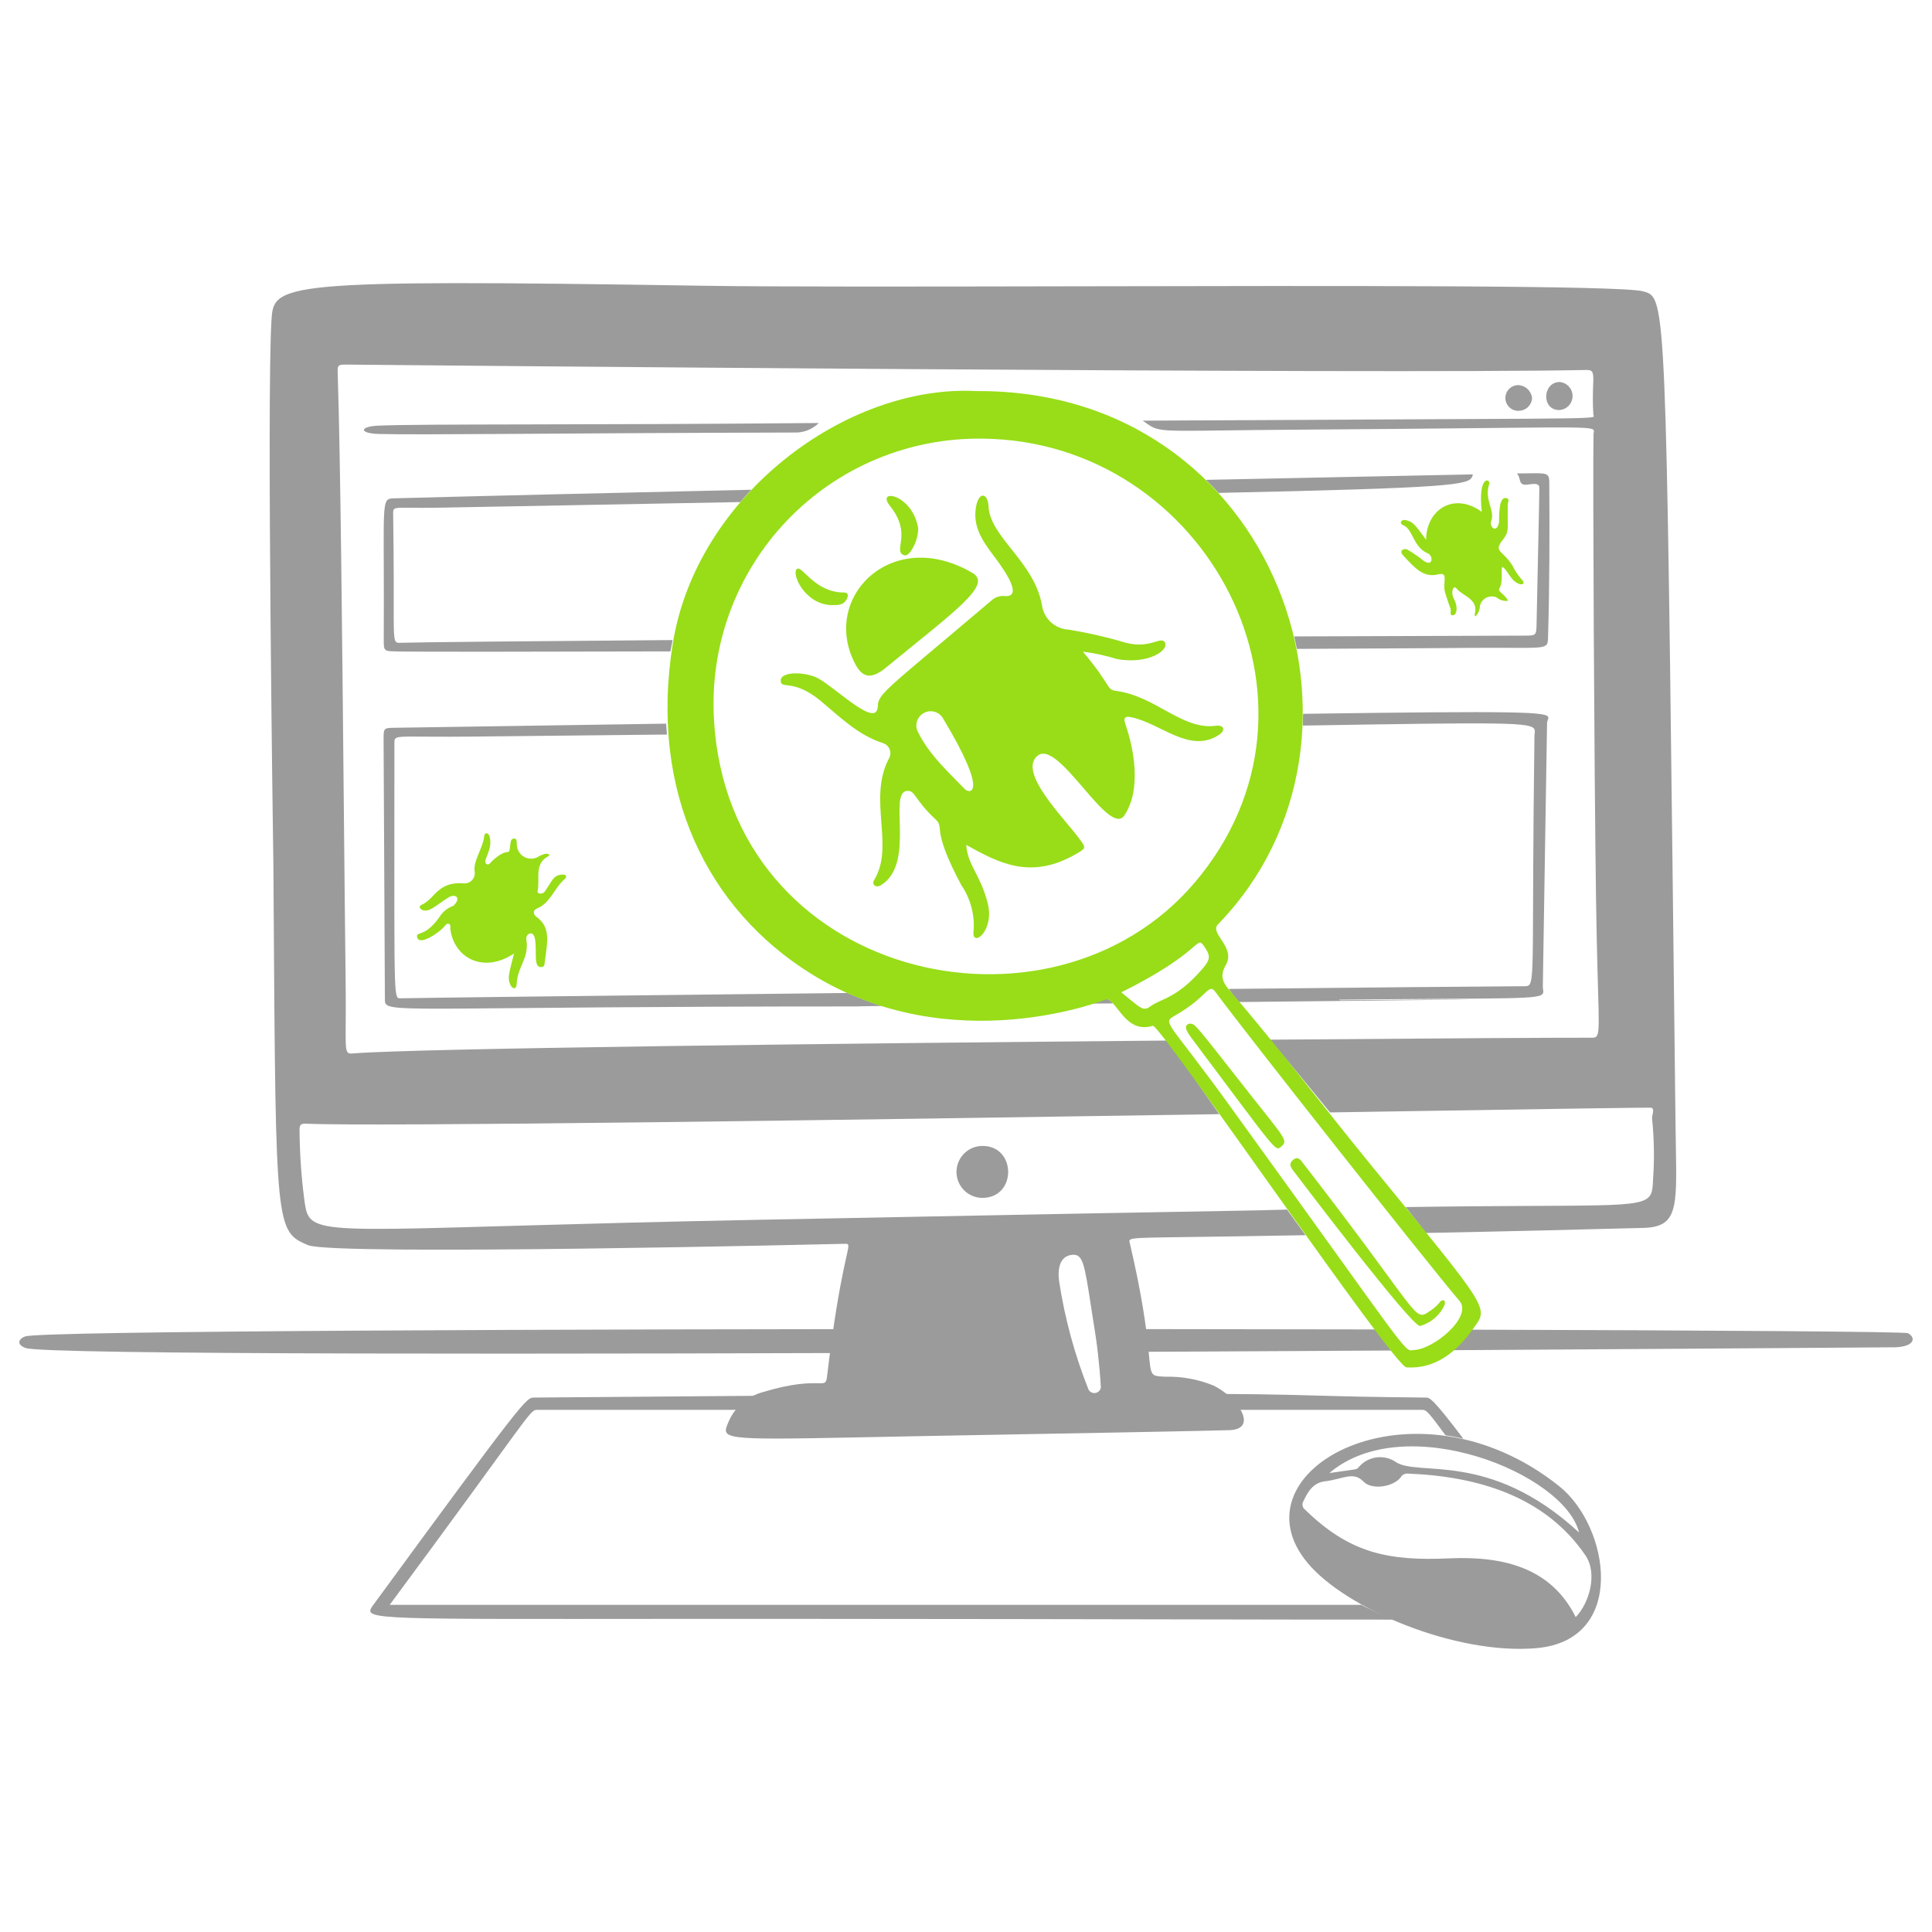
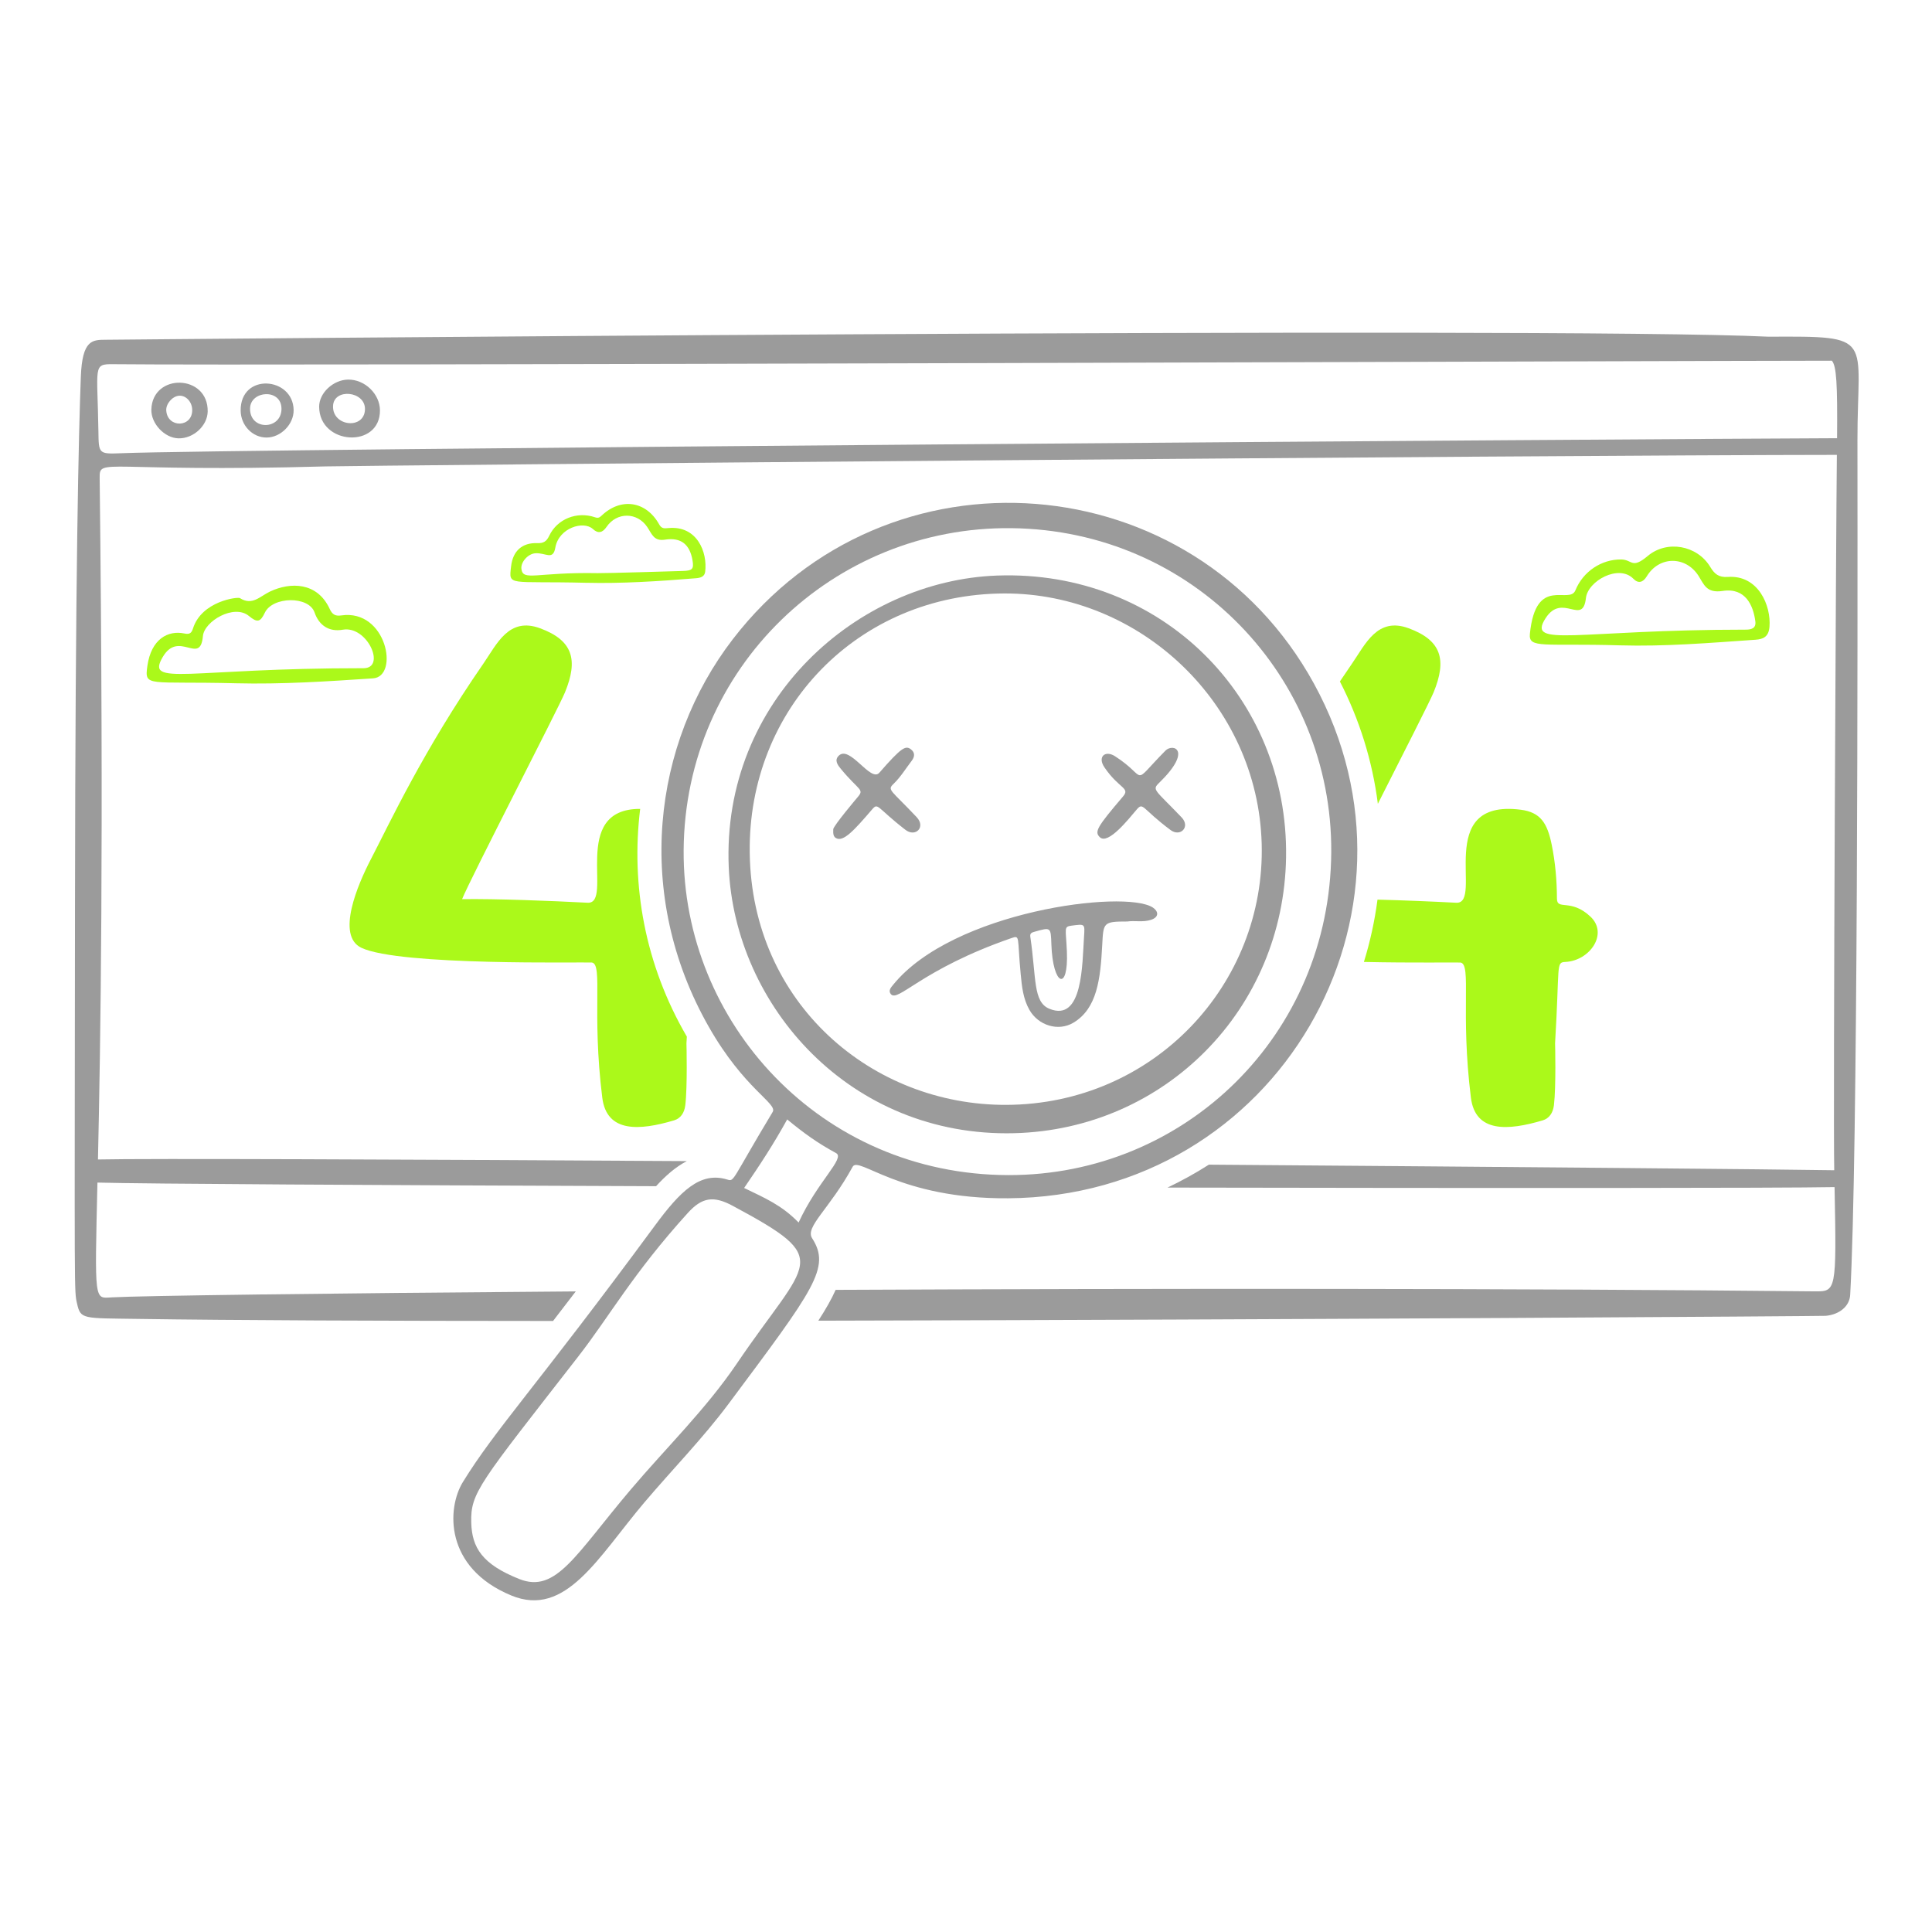
- <svg xmlns="http://www.w3.org/2000/svg" fill="none" viewBox="0 0 200 200" id="Bug-Found--Streamline-Brooklyn.svg">
-   <g id="bug-found--work-job-office-company-bug-found">
-     <g id="table">
-       <g id="vector">
-         <path fill="#9b9b9b" d="M2.668 139.549C1.709 139.22 1.861 138.601 2.628 138.343C4.309 137.78 57.161 137.576 107.397 137.583V139.989C57.501 140.201 4.759 140.255 2.668 139.549Z" stroke-width="1" />
-         <path fill="#9b9b9b" d="M197.514 138.014C198.351 138.458 198.219 139.391 196.228 139.469C196.235 139.469 176.385 139.619 149.393 139.776L151.312 137.643C177.787 137.718 197.208 137.852 197.514 138.014Z" stroke-width="1" />
-         <path fill="#9b9b9b" d="M117.125 139.946V137.586C126.133 137.593 134.942 137.605 143.228 137.623L144.667 139.802C135.983 139.852 126.674 139.901 117.125 139.946Z" stroke-width="1" />
-       </g>
+ <svg xmlns="http://www.w3.org/2000/svg" fill="none" viewBox="0 0 400 400" id="Page-Not-Found-7--Streamline-Brooklyn" height="400" width="400">
+   <g id="page-not-found-7--interface-page-not-found">
+     <g id="window">
+       <path id="vector" fill="#9b9b9b" d="M78.666 84.954c-0.018 -3.4 -3.144 -6.412 -6.602 -6.362 -3.094 0.046 -6.01 2.792 -5.988 5.64 0.06 7.956 12.63 8.682 12.59 0.722Zm-9.712 -0.91c0.154 -3.742 6.68 -3.094 6.61 0.682 -0.08 4.282 -6.788 3.596 -6.61 -0.682Z" stroke-width="2" />
+       <path id="vector_2" fill="#9b9b9b" d="M36.962 90.754c3.09 0.062 5.992 -2.612 6.038 -5.56 0.12 -7.74 -11.424 -8.01 -11.664 -0.424 -0.092 2.92 2.736 5.926 5.626 5.984Zm0.12 -8.824c1.404 -0.096 2.662 1.238 2.712 2.87 0.116 3.75 -5.12 3.912 -5.374 0.188 -0.092 -1.358 1.258 -2.962 2.662 -3.058Z" stroke-width="2" />
+       <path id="vector_3" fill="#9b9b9b" d="M55.188 90.588c2.94 -0.004 5.644 -2.746 5.606 -5.68 -0.088 -6.91 -11.04 -7.798 -10.968 0.108 0.028 3.032 2.422 5.576 5.362 5.572Zm3.09 -5.922c-0.032 4.376 -6.55 4.53 -6.508 -0.078 0.036 -3.758 6.538 -4.22 6.508 0.078Z" stroke-width="2" />
+       <path id="vector_4" fill="#9b9b9b" d="M366.152 69.71c-45.338 -2.18 -344.206 0.634 -344.256 0.634 -2.732 0.024 -4.866 -0.07 -5.16 7.642 -0.43 11.32 -1.146 39.606 -1.21 110.03 -0.074 81.752 -0.184 79.132 0.432 81.894 0.734 3.292 1.184 2.982 12.636 3.156 19.62 0.296 50.474 0.416 85.912 0.428 1.518 -1.972 3.086 -4.01 4.696 -6.12 -52.072 0.382 -90.144 0.89 -96.098 1.232 -3.592 0.206 -3.504 1.198 -2.93 -23.766 9.482 0.268 57.528 0.54 115.658 0.75 1.924 -2.118 4.022 -3.976 6.358 -5.194 -60.73 -0.364 -111.808 -0.566 -121.906 -0.34 0.514 -23.258 1.228 -65.298 0.35 -141.158 -0.048 -4.224 0.906 -1.05 46.828 -2.334 6.536 -0.182 251.06 -2.338 312.842 -2.388 -0.174 14.936 -0.796 135.274 -0.546 148.11 -11.156 -0.194 -65.868 -0.68 -129.472 -1.156 -2.754 1.76 -5.616 3.344 -8.566 4.746 67.442 0.126 126.798 0.124 138.106 -0.1 0.426 21.676 0.336 21.634 -4.174 21.586 -61.114 -0.64 -136.926 -0.61 -202.64 -0.31 -0.838 1.89 -2.028 3.98 -3.584 6.382 99.518 -0.208 207.83 -0.934 208.586 -1.006 2.878 -0.282 4.916 -2.014 5.046 -4.328 1.612 -28.766 1.544 -135.224 1.504 -176.886 -0.022 -21.618 3.89 -21.616 -18.412 -21.504Zm14.194 21.016c-38.51 0.142 -333.674 2.214 -355.29 3.11 -4.634 0.192 -4.614 0.096 -4.68 -4.476 -0.198 -13.642 -1.226 -14.006 3.102 -13.956 31.718 0.356 329.514 -0.722 355.796 -0.722 0.946 1.118 1.166 4.682 1.072 16.044Z" stroke-width="2" />
    </g>
-     <g id="mouse pad">
-       <path id="Subtract" fill="#9b9b9b" fill-rule="evenodd" d="M144.266 167.662C138.543 167.667 131.25 167.654 121.973 167.636C111.671 167.616 98.92 167.593 83.157 167.585C44.751 167.559 38.544 167.806 38.335 166.802C38.294 166.603 38.486 166.357 38.71 166.05C54.36 144.672 54.488 144.672 55.282 144.675H55.337C123.457 144.108 128.842 144.259 136.169 144.465C138.755 144.538 141.583 144.618 147.493 144.675H147.548C148.013 144.673 148.248 144.673 151.487 148.936C150.866 148.789 150.249 148.67 149.639 148.579C147.974 146.308 147.679 145.997 147.35 145.954C147.29 145.946 147.23 145.947 147.16 145.947H55.678C55.607 145.947 55.546 145.945 55.487 145.953C54.787 146.04 54.24 147.36 40.339 166.135H140.917C141.364 166.368 141.835 166.597 142.328 166.822C142.947 167.106 143.595 167.387 144.266 167.662Z" clip-rule="evenodd" stroke-width="1" />
+     <g id="404">
+       <path id="vector_5" fill="#abf91a" d="M122.556 199.282c2.322 0.382 -0.074 10.182 2.138 27.972 0.914 7.35 7.756 6.814 14.854 4.708 1.374 -0.408 2.148 -1.558 2.338 -3.156 0.462 -3.866 0.244 -12.748 0.236 -12.798l0.082 -1.382c-8.738 -14.988 -11.584 -31.46 -9.664 -47.154 -14.722 -0.058 -5.376 19.718 -10.882 19.43 -7.658 -0.4 -19.014 -0.842 -25.986 -0.744 1.636 -4.116 19.958 -39.532 21.302 -42.812 2.758 -6.728 1.67 -10.752 -5.154 -13.268 -6.498 -2.396 -8.932 3.248 -11.768 7.354 -12.484 18.07 -19.346 32.922 -23.3 40.53 -2.69 5.174 -7.208 15.75 -1.944 18.262 7.936 3.79 46.284 2.928 47.746 3.056l0.002 0.002Z" stroke-width="2" />
+       <path id="vector_6" fill="#abf91a" d="M285.27 166.418c5.272 -10.414 10.826 -21.32 11.544 -23.072 2.758 -6.728 1.67 -10.752 -5.154 -13.268 -6.498 -2.396 -8.932 3.248 -11.768 7.354 -0.854 1.236 -1.68 2.456 -2.482 3.66 4.018 7.818 6.724 16.372 7.86 25.326Z" stroke-width="2" />
+       <path id="vector_7" fill="#abf91a" d="M329.29 189.782c-4.078 -3.846 -6.934 -1.212 -6.942 -3.738 -0.012 -3.758 -0.34 -7.516 -1.088 -11.174 -0.904 -4.426 -2.28 -6.698 -6.416 -7.226 -18.188 -2.316 -7.558 19.562 -13.346 19.26 -4.67 -0.244 -10.714 -0.504 -16.302 -0.646 -0.59 4.47 -1.54 8.778 -2.816 12.904 10.198 0.224 19.316 0.06 20.016 0.122 2.322 0.382 -0.074 10.182 2.138 27.972 0.914 7.35 7.756 6.814 14.854 4.708 1.374 -0.408 2.146 -1.558 2.338 -3.156 0.462 -3.866 0.246 -12.748 0.236 -12.798 0.988 -16.47 0.124 -16.744 2.156 -16.852 5.066 -0.27 8.918 -5.842 5.172 -9.376Z" stroke-width="2" />
    </g>
-     <g id="computer">
-       <path id="Subtract_2" fill="#9b9b9b" fill-rule="evenodd" d="M170.622 30.334C172.596 31.249 172.518 36.589 173.45 116.441C173.46 117.267 173.473 118.034 173.485 118.745C173.598 125.175 173.632 127.059 170.011 127.115C169.255 127.129 168.248 127.155 166.731 127.197C163.497 127.283 157.953 127.431 147.619 127.636C146.895 126.709 146.194 125.817 145.517 124.956C165.812 124.646 169.916 125.191 170.828 123.735C171.071 123.349 171.088 122.823 171.124 122.103V122.098C171.271 120.004 171.238 117.899 171.024 115.81C171.007 115.669 171.043 115.511 171.078 115.356C171.141 115.084 171.201 114.819 170.971 114.671C170.909 114.631 159.376 114.814 142.948 115.074C141.244 115.1 139.488 115.129 137.686 115.157C135.079 111.95 133.045 109.509 131.471 107.627C148.777 107.487 162.193 107.41 164.667 107.425C164.888 107.427 165.055 107.43 165.18 107.357C165.775 107.013 165.389 104.97 165.221 93.066C165.023 79.008 164.883 49.408 164.958 44.966C164.96 44.797 165.026 44.665 164.994 44.562C164.831 44.03 162.065 44.296 134.375 44.479C122.078 44.56 120.442 44.804 119.255 44.186C118.96 44.032 118.692 43.824 118.294 43.547C161.914 43.303 164.952 43.414 164.998 43.093C165.004 43.047 164.948 42.991 164.944 42.924C164.859 41.583 164.896 40.603 164.922 39.899C164.968 38.669 164.983 38.284 164.26 38.299C142.864 38.757 39.803 37.78 36.141 37.745C36.075 37.745 36.041 37.745 36.041 37.745C34.922 37.733 34.922 37.737 34.964 38.863L34.965 38.889C35.244 47.233 35.43 66.6 35.588 83.104C35.654 89.983 35.716 96.364 35.777 101.244C35.856 107.338 35.616 108.731 36.061 109.002C36.191 109.082 36.381 109.066 36.654 109.044C43.054 108.526 86.37 108.02 120.952 107.716C121.218 108.1 121.543 108.574 121.941 109.158C122.877 110.529 124.226 112.505 126.208 115.337C88.202 115.93 38.722 116.654 31.688 116.322C31.113 116.294 31 116.473 31.008 116.993C31.027 119.343 31.184 121.688 31.48 124.019C31.591 124.833 31.658 125.457 31.962 125.928C33.35 128.08 39.684 127.043 77.827 126.286C106.987 125.707 122.059 125.441 127.772 125.34C129.481 125.309 130.352 125.294 130.514 125.289C131.442 125.263 132.349 125.238 133.234 125.215C133.844 126.061 134.483 126.943 135.151 127.866C132.806 127.907 130.3 127.948 127.622 127.992C118.486 128.139 117.046 128.056 116.923 128.418C116.895 128.504 116.94 128.615 116.974 128.76C119.437 139.293 118.676 141.692 119.401 142.29C119.631 142.48 120.012 142.488 120.694 142.518C122.363 142.482 124.021 142.785 125.57 143.408C128.078 144.587 130.322 147.889 127.341 148.048C126.291 148.105 106.309 148.465 102.91 148.527C102.636 148.532 102.469 148.536 102.43 148.536C79.947 148.923 75.535 149.275 75.169 148.223C75.081 147.968 75.23 147.63 75.417 147.189C75.733 146.444 76.215 145.78 76.825 145.248C77.436 144.716 78.16 144.331 78.942 144.12C82.137 143.148 83.775 143.18 84.633 143.195C85.364 143.209 85.528 143.213 85.604 142.573C86.98 130.999 88.092 129.097 87.765 128.806C87.689 128.737 87.533 128.757 87.283 128.762C87.306 128.762 34.535 130.031 31.875 128.893C28.546 127.472 28.544 127.237 28.329 93.881C28.321 92.535 28.312 91.135 28.302 89.678C28.302 89.678 28.302 89.647 28.301 89.588C28.267 87.283 27.607 41.524 28.099 33.226V33.225C28.327 29.37 28.356 28.879 72.767 29.58C80.315 29.699 95.253 29.669 111.211 29.638C138.089 29.584 167.86 29.525 170.098 30.16C170.288 30.214 170.462 30.259 170.622 30.334ZM113.772 144.006C113.873 143.904 113.939 143.775 113.962 143.633V143.629C113.83 141.341 113.57 139.062 113.184 136.803C113.106 136.299 113.033 135.829 112.965 135.391C112.254 130.771 112.104 129.798 110.992 129.898C109.681 130.018 109.464 131.377 109.645 132.682C110.235 136.508 111.254 140.255 112.685 143.853C112.752 143.978 112.859 144.078 112.987 144.141C113.117 144.202 113.261 144.223 113.401 144.199S113.671 144.107 113.772 144.006Z" clip-rule="evenodd" stroke-width="1" />
-       <path id="vector_2" fill="#9b9b9b" d="M84.765 43.789C84.423 44.126 84.013 44.388 83.564 44.558C83.114 44.728 82.634 44.802 82.154 44.775C57.282 44.836 43.598 45.043 39.228 44.925C37.132 44.867 37.191 44.141 39.207 44.06C44.045 43.864 60.111 44.013 84.765 43.789Z" stroke-width="1" />
-       <path id="Subtract_3" fill="#9b9b9b" fill-rule="evenodd" d="M128.235 103.731C148.575 103.518 164.252 103.351 138.694 103.544C138.675 103.533 138.657 103.521 138.639 103.509C138.627 103.501 138.614 103.492 138.601 103.484C156.824 103.297 159.465 103.506 159.736 102.802C159.795 102.648 159.742 102.451 159.712 102.197L160.15 74.835C160.154 74.611 160.312 74.421 160.283 74.266C160.177 73.687 157.51 73.577 134.895 73.894C134.893 74.3 134.883 74.707 134.867 75.112C155.885 74.766 158.6 74.747 158.861 75.539C158.923 75.725 158.848 75.956 158.845 76.237C158.544 98.889 158.937 101.691 158.186 102.042C158.08 102.092 157.948 102.092 157.789 102.093C153.162 102.117 141.474 102.227 127.197 102.373C127.453 102.74 127.794 103.183 128.235 103.731ZM115.219 103.868C115.018 103.651 114.823 103.489 114.62 103.423C114.356 103.337 113.911 103.499 113.167 103.771C113.061 103.809 112.949 103.85 112.83 103.893C113.621 103.885 114.418 103.876 115.219 103.868ZM91.301 104.137C90.08 103.757 88.886 103.309 87.726 102.793C63.564 103.059 42.424 103.307 41.467 103.343C41.389 103.346 41.32 103.351 41.26 103.331C40.714 103.15 40.841 100.942 40.827 76.954C40.827 76.753 40.825 76.608 40.889 76.504C41.14 76.098 42.4 76.315 48.719 76.253C55.957 76.182 62.72 76.111 69.04 76.04C69.006 75.663 68.979 75.287 68.958 74.913C60.431 75.044 51.111 75.186 40.925 75.338L40.892 75.338C39.719 75.356 39.709 75.356 39.708 76.538C39.708 76.561 39.844 103.463 39.844 103.429C39.844 103.594 39.843 103.733 39.894 103.851C40.345 104.887 44.79 104.187 88.629 104.187C88.63 104.178 89.601 104.161 91.301 104.137Z" clip-rule="evenodd" stroke-width="1" />
-       <path id="Subtract_4" fill="#9b9b9b" fill-rule="evenodd" d="M134.253 67.172C145.083 67.119 152.362 67.077 152.396 67.067C158.352 67.022 159.77 67.223 160.125 66.701C160.249 66.518 160.243 66.245 160.255 65.839C160.415 60.513 160.414 55.189 160.381 49.868C160.375 48.965 160.059 48.97 158.297 48.998C157.937 49.003 157.518 49.01 157.029 49.01C157.203 49.188 157.259 49.409 157.311 49.611C157.389 49.917 157.456 50.178 157.906 50.178C158.046 50.178 158.202 50.157 158.357 50.136C158.739 50.084 159.126 50.032 159.306 50.288C159.309 50.291 159.311 50.294 159.313 50.297C159.398 50.422 159.349 50.637 159.066 64.547C159.042 65.781 159.03 65.796 157.853 65.799C150.35 65.817 142.263 65.845 133.972 65.881C134.074 66.309 134.167 66.74 134.253 67.172ZM69.4 67.432C69.469 67.038 69.545 66.647 69.628 66.259C54.302 66.374 43.349 66.482 41.441 66.542C41.28 66.547 41.157 66.551 41.062 66.501C40.56 66.234 40.87 64.441 40.699 53.198C40.688 52.541 40.729 52.542 42.488 52.561C43.18 52.569 44.137 52.58 45.46 52.555C57.073 52.336 67.42 52.144 76.641 51.974C77.007 51.539 77.385 51.114 77.773 50.699C62.992 51.032 49.587 51.349 40.868 51.584C40.585 51.591 40.37 51.593 40.207 51.687C39.499 52.094 39.789 54.235 39.726 66.125C39.72 67.384 39.726 67.406 40.939 67.434C43.152 67.485 54.611 67.473 69.4 67.432ZM124.842 49.675C135.875 49.442 145.621 49.243 152.473 49.108C152.453 49.188 152.435 49.263 152.406 49.334C152.058 50.212 150.235 50.504 126.154 51.026C125.731 50.564 125.294 50.113 124.842 49.675Z" clip-rule="evenodd" stroke-width="1" />
-       <path id="vector_3" fill="#9b9b9b" d="M101.635 124.006C101.282 123.997 100.934 123.918 100.611 123.774C100.289 123.631 99.997 123.425 99.754 123.168C99.511 122.912 99.32 122.61 99.194 122.28C99.067 121.95 99.007 121.6 99.016 121.247C99.025 120.892 99.104 120.545 99.248 120.223C99.391 119.899 99.597 119.608 99.853 119.365C100.109 119.122 100.411 118.931 100.741 118.804C101.071 118.678 101.423 118.618 101.776 118.627C105.243 118.686 105.258 124.053 101.635 124.006Z" stroke-width="1" />
-       <path id="vector_4" fill="#9b9b9b" d="M161.441 39.544C161.81 39.571 162.155 39.737 162.406 40.01C162.657 40.283 162.796 40.641 162.791 41.011C162.788 41.382 162.642 41.737 162.386 42.004C162.128 42.271 161.779 42.43 161.409 42.448C159.536 42.444 159.686 39.564 161.441 39.544Z" stroke-width="1" />
-       <path id="vector_5" fill="#9b9b9b" d="M157.149 39.867C157.518 39.878 157.869 40.024 158.137 40.277C158.404 40.531 158.57 40.874 158.601 41.241C158.573 41.583 158.422 41.902 158.174 42.139C157.928 42.376 157.602 42.514 157.26 42.527C157.082 42.539 156.904 42.516 156.736 42.458C156.567 42.4 156.413 42.309 156.28 42.191C156.147 42.072 156.04 41.928 155.964 41.767C155.888 41.606 155.845 41.432 155.837 41.254C155.831 41.076 155.859 40.898 155.921 40.732C155.983 40.565 156.078 40.413 156.201 40.283C156.323 40.154 156.47 40.05 156.633 39.979C156.795 39.907 156.972 39.869 157.149 39.867Z" stroke-width="1" />
-     </g>
-     <g id="mouse">
-       <path id="vector_6" fill="#9b9b9b" d="M161.399 153.842C166.649 158.031 168.494 169.816 159.019 170.619C150.656 171.327 139.345 166.537 135.387 161.825C127.313 152.215 146.356 141.836 161.399 153.842ZM163.115 167.404C164.498 165.995 165.43 162.92 164.12 161.003C159.975 154.937 153.063 152.829 145.722 152.545C145.578 152.534 145.436 152.564 145.309 152.632C145.181 152.699 145.077 152.801 145.006 152.926C144.239 153.932 142.013 154.277 141.144 153.37C140.091 152.273 139.024 153.122 137.198 153.338C135.914 153.489 135.397 154.415 134.92 155.421C134.838 155.56 134.811 155.725 134.844 155.883C134.876 156.042 134.967 156.182 135.099 156.277C139.756 160.823 143.752 161.605 150.08 161.319C155.697 161.072 160.607 162.334 163.115 167.404ZM137.616 152.488C140.642 152.05 140.386 152.159 140.644 151.89C141.089 151.355 141.712 150.998 142.399 150.885C143.085 150.771 143.79 150.91 144.383 151.274C146.626 152.991 154.08 149.986 163.463 158.641C161.958 152.518 145.416 145.841 137.616 152.488Z" stroke-width="1" />
+     <g id="cloud">
+       <path id="cloud3" fill="#abf91a" d="M335.316 133.61c-15.7 -0.462 -18.886 0.752 -18.57 -2.384 1.232 -12.254 8.168 -5.912 9.43 -9.016 1.578 -3.882 5.394 -6.43 9.48 -6.378 2.33 0.03 2.148 2.078 5.498 -0.73 3.996 -3.352 10.228 -2.196 12.918 2.246 0.892 1.474 1.736 2.23 3.666 2.098 6.308 -0.438 8.968 5.95 8.616 10.32 -0.166 2.064 -1.258 2.572 -2.92 2.686 -9.364 0.648 -18.72 1.434 -28.122 1.158h0.004Zm26.148 -3.248c1.15 0 2.148 -0.278 1.96 -1.724 -0.416 -3.206 -1.99 -7.018 -6.748 -6.292 -3.396 0.518 -3.878 -1.346 -5.016 -3.122 -2.662 -4.16 -8.136 -4.136 -10.698 0.078 -0.784 1.292 -1.756 1.582 -2.782 0.532 -3.024 -3.098 -9.432 0.436 -9.83 3.982 -0.658 5.884 -4.884 -1.208 -8.354 4.178 -3.998 6.204 6.394 2.378 41.468 2.368Z" stroke-width="2" />
+       <path id="cloud2" fill="#abf91a" d="M48.756 141.462c-18.23 -0.456 -18.882 0.892 -18.242 -3.596 0.79 -5.544 4.248 -7.42 7.65 -6.71 1.076 0.224 1.478 -0.05 1.798 -1.054 1.8 -5.652 9.238 -6.568 9.708 -6.27 2.562 1.626 4.14 -0.372 6.238 -1.362 4.22 -1.992 9.786 -1.982 12.358 3.612 0.512 1.112 1.134 1.52 2.372 1.338 9.422 -1.39 12.076 12.662 6.594 13.026 -9.414 0.628 -18.806 1.258 -28.474 1.018l-0.002 -0.002Zm26.514 -3.118c4.722 0.002 0.794 -8.866 -4.306 -7.968 -2.816 0.496 -4.904 -0.868 -5.838 -3.572 -1.2 -3.468 -8.698 -3.328 -10.298 0.054 -0.932 1.968 -1.566 2.102 -3.306 0.664 -3.068 -2.534 -9.234 1.096 -9.51 4.178 -0.552 6.192 -4.982 -1.354 -8.322 4.332 -3.63 6.18 5.166 2.296 41.58 2.312Z" stroke-width="2" />
+       <path id="cloud1" fill="#abf91a" d="M121.442 120.662c-16.352 -0.41 -16.118 0.826 -15.622 -3.438 0.364 -3.136 2.268 -4.89 5.414 -4.776 1.27 0.046 1.914 -0.328 2.466 -1.504 1.65 -3.502 5.738 -5.122 9.476 -3.85 0.636 0.216 0.926 0.096 1.382 -0.34 3.996 -3.81 9.212 -3.034 11.914 1.81 0.512 0.918 1.05 0.848 1.902 0.768 5.98 -0.566 8.134 5.028 7.624 9.056 -0.124 0.988 -0.934 1.25 -1.886 1.328 -7.778 0.64 -15.544 1.122 -22.672 0.942l0.002 0.004Zm2.3 -1.998c1.736 0.032 15.888 -0.402 17.624 -0.452 2.01 -0.058 2.308 -0.416 2.014 -2.184 -0.546 -3.284 -2.362 -4.824 -5.694 -4.298 -2.318 0.366 -2.698 -1.142 -3.67 -2.6 -2.084 -3.124 -6.31 -3.16 -8.434 -0.046 -0.822 1.204 -1.732 1.462 -2.832 0.444 -1.932 -1.786 -7.048 -0.25 -7.77 3.832 -0.49 2.778 -1.98 1.018 -4.178 1.192 -1.478 0.116 -3.022 1.814 -2.848 3.23 0.322 2.628 3.056 0.642 15.788 0.882Z" stroke-width="2" />
    </g>
    <g id="magnifier">
-       <path id="vector_7" fill="#98dd18" d="M101.121 40.487C132.156 40.303 144.848 76.361 126.08 95.695C125.17 96.632 127.962 98.037 126.897 99.894C126.182 101.141 126.655 101.791 127.456 102.724C132.381 108.452 136.932 114.489 141.707 120.337C154.496 135.988 154.117 135.285 152.474 137.584C150.752 139.995 148.543 141.749 145.592 141.548C144.277 141.457 120.076 105.964 119.343 106.191C116.587 107.041 115.745 103.795 114.614 103.423C114.594 103.416 98.569 109.959 83.867 100.745C73.356 94.153 67.14 82.101 69.656 66.569C72.123 51.343 87.597 39.75 101.121 40.487ZM101.746 45.41C97.969 45.35 94.221 46.07 90.735 47.525C87.249 48.98 84.101 51.14 81.489 53.867C78.876 56.595 76.854 59.833 75.55 63.378C74.246 66.923 73.688 70.7 73.911 74.47C75.417 101.343 108.688 108.971 123.662 91.379C139.451 72.827 124.9 45.641 101.748 45.41H101.746ZM146.294 139.758C148.41 139.731 152.468 136.298 151.089 134.677C147.69 130.68 128.696 106.61 125.844 102.715C125.077 101.664 125.095 103.173 121.569 105.173C120.287 105.899 120.953 105.693 127.152 114.263C145.845 140.101 145.35 139.956 146.296 139.758H146.294ZM116.079 102.727C118.052 104.317 118.321 104.757 119.092 104.176C120.159 103.369 121.775 103.424 124.49 100.274C125.367 99.26 125.321 98.884 124.554 97.831C123.853 96.87 124.259 98.655 116.079 102.727Z" stroke-width="1" />
-       <path id="vector_8" fill="#98dd18" d="M147.008 137.267C146.131 137.371 134.402 121.871 133.895 121.21C133.615 120.843 133.375 120.473 133.85 120.078C134.375 119.64 134.636 120.085 134.898 120.422C147.268 136.363 146.306 136.89 148.023 135.714C148.416 135.469 148.765 135.16 149.055 134.798C149.308 134.454 149.689 134.55 149.555 135.068C149.316 135.599 148.964 136.07 148.525 136.449C148.084 136.83 147.567 137.108 147.008 137.267Z" stroke-width="1" />
-       <path id="vector_9" fill="#98dd18" d="M123.186 105.961C123.785 106.033 123.578 105.866 129.515 113.415C133.004 117.846 133.379 118.078 132.631 118.696C131.997 119.221 132.292 119.39 123.424 107.564C122.921 106.896 122.37 106.116 123.186 105.961Z" stroke-width="1" />
-     </g>
-     <g id="bugs">
-       <path id="f" fill="#98dd18" d="M155.21 60.931C155 61.26 155.835 61.523 156.114 62.199C155.904 62.226 155.691 62.209 155.489 62.149C155.285 62.088 155.097 61.986 154.936 61.849C154.766 61.773 154.581 61.736 154.395 61.741C154.208 61.745 154.026 61.791 153.86 61.875C153.693 61.959 153.548 62.079 153.434 62.226C153.319 62.373 153.239 62.544 153.2 62.726C153.194 63.134 153.029 63.524 152.739 63.812C152.705 63.739 152.642 63.672 152.656 63.622C153.104 61.961 151.435 61.759 150.744 60.882C150.475 60.542 150.122 61.29 150.509 61.993C150.917 62.734 150.863 63.651 150.413 63.692C150.015 63.73 150.242 63.254 150.156 63.019C149.958 62.487 149.79 61.946 149.614 61.405C149.265 60.319 150.047 59.162 148.867 59.46C147.332 59.846 146.435 58.752 145.264 57.514C144.797 57.021 145.276 56.737 145.663 56.875C146.278 57.231 146.864 57.635 147.416 58.081C148.377 58.695 148.357 57.523 147.833 57.3C146.247 56.623 146.286 54.778 145.279 54.38C144.805 54.195 145.035 53.76 145.462 53.832C146.359 53.986 146.585 54.497 147.625 55.871C147.674 52.692 150.546 50.916 153.395 52.986C152.956 49.05 154.354 49.56 154.162 50.112C153.614 51.745 154.794 52.836 154.368 53.949C154.149 54.514 154.91 55.275 155.165 54.138C155.238 53.817 155.036 51.258 155.987 51.582C156.316 51.692 156.086 51.978 156.083 52.196C156.032 54.82 156.291 54.96 155.564 55.887C154.562 57.161 155.543 56.904 156.567 58.548C156.818 59.059 157.135 59.535 157.509 59.965C158.175 60.599 157.118 60.842 156.303 59.617C154.821 57.374 155.88 59.881 155.21 60.931Z" stroke-width="1" />
-       <path id="g" fill="#98dd18" d="M53.209 98.708C49.998 100.84 46.989 99.126 46.619 96.17C46.597 95.989 46.685 95.738 46.491 95.647C46.236 95.529 46.116 95.785 45.977 95.942C45.359 96.634 43.415 97.905 43.192 97.049C43.009 96.342 43.94 97.138 45.494 94.929C45.825 94.391 46.33 93.982 46.926 93.772C47.803 92.969 47.161 92.428 46.386 92.929C45.023 93.812 44.469 94.4 43.824 94.236C43.495 94.154 43.276 93.829 43.624 93.679C45.043 93.061 45.268 91.255 47.95 91.44C48.115 91.462 48.283 91.445 48.441 91.391C48.598 91.336 48.74 91.245 48.856 91.124C48.971 91.004 49.056 90.858 49.105 90.699C49.153 90.539 49.163 90.371 49.133 90.206C48.966 89.144 50.01 87.755 50.113 86.614C50.155 86.13 50.552 86.147 50.68 86.594C51.087 88.019 49.835 89.142 50.377 89.452C50.63 89.597 50.793 89.268 50.965 89.112C52.779 87.46 52.667 88.9 52.829 87.425C52.861 87.135 52.883 86.815 53.215 86.806C53.545 86.797 53.472 87.15 53.504 87.375C53.497 87.649 53.566 87.92 53.704 88.157C53.842 88.394 54.043 88.588 54.285 88.717C54.527 88.846 54.8 88.905 55.074 88.887C55.347 88.87 55.611 88.777 55.834 88.618C56.79 88.126 56.944 88.537 56.84 88.588C55.225 89.395 55.931 90.96 55.656 92.206C55.571 92.584 56.17 92.586 56.376 92.315C57.108 91.346 57.196 90.587 58.222 90.531C58.56 90.512 58.781 90.728 58.454 91.004C57.381 91.913 57.005 93.468 55.571 94.057C55.159 94.226 55.171 94.653 55.535 94.913C57.07 96.01 56.643 97.59 56.405 99.517C56.376 99.755 56.393 100.079 56.09 100.11C55.153 100.21 55.624 98.561 55.379 97.189C55.203 96.202 54.393 96.686 54.483 97.246C54.812 99.231 53.547 100.047 53.486 101.877C53.468 102.425 53.061 102.412 52.858 102.001C52.481 101.228 52.707 100.781 53.209 98.708Z" stroke-width="1" />
-       <path id="vector_10" fill="#98dd18" d="M112.1 67.459C115.017 70.907 114.537 71.39 115.487 71.515C119.628 72.036 122.366 75.604 125.863 75.132C126.689 75.022 126.952 75.592 126.13 76.113C123.083 78.041 120.074 74.798 117.021 74.231C116.473 74.129 116.272 74.303 116.487 74.919C117.419 77.603 118.163 81.765 116.398 84.406C114.807 86.788 109.602 76.47 107.419 78.223C105.306 79.92 110.166 84.685 111.754 86.85C112.441 87.787 112.429 87.801 111.466 88.365C106.738 91.132 103.415 89.351 100.025 87.465C100.168 89.587 101.51 90.559 102.249 93.512C102.988 96.465 100.52 98.193 100.786 96.345C100.91 94.668 100.459 92.999 99.507 91.614C96.272 85.541 97.872 85.759 96.825 84.793C94.633 82.773 94.757 81.772 93.866 81.877C91.936 82.096 94.793 89.41 91.216 91.624C90.641 91.979 90.212 91.552 90.494 91.093C92.644 87.585 89.811 82.771 92.007 78.548C92.094 78.406 92.148 78.247 92.165 78.081C92.182 77.916 92.161 77.749 92.103 77.593C92.046 77.436 91.954 77.296 91.834 77.18C91.714 77.065 91.57 76.979 91.411 76.927C88.821 76.098 86.963 74.227 84.959 72.561C82.109 70.197 80.843 71.425 80.819 70.467C80.793 69.441 83.522 69.536 84.76 70.256C86.781 71.432 90.812 75.461 90.868 73.094C90.898 71.784 91.875 71.298 102.706 62.103C102.889 61.951 103.101 61.838 103.328 61.77C103.556 61.701 103.795 61.679 104.03 61.705C105.831 61.825 104.225 59.372 103.153 57.918S100.796 54.958 100.982 52.891C101.168 50.824 102.263 50.9 102.334 52.424C102.48 55.61 107.047 58.115 107.859 62.627C107.946 63.297 108.262 63.917 108.754 64.381C109.245 64.845 109.883 65.125 110.557 65.172C112.582 65.498 114.583 65.954 116.549 66.538C119.124 67.211 120.193 65.771 120.604 66.524C121.015 67.277 118.96 68.806 115.64 68.229C114.486 67.867 113.301 67.609 112.1 67.459ZM97.654 74.422C97.562 74.245 97.435 74.089 97.281 73.963C97.127 73.837 96.95 73.743 96.759 73.687C96.568 73.631 96.368 73.614 96.17 73.637C95.972 73.661 95.781 73.724 95.609 73.822C95.436 73.921 95.285 74.053 95.164 74.212C95.044 74.37 94.957 74.551 94.908 74.744C94.859 74.937 94.85 75.138 94.88 75.334C94.911 75.531 94.981 75.719 95.086 75.888C96.24 78.178 98.134 79.875 99.878 81.688C100.333 82.163 102.475 82.457 97.654 74.422Z" stroke-width="1" />
-       <path id="vector_11" fill="#98dd18" d="M100.666 59.308C102.761 60.538 98.944 63.181 91.704 69.118C90.117 70.421 89.247 70.083 88.538 68.745C84.908 61.889 92.309 54.403 100.666 59.308Z" stroke-width="1" />
-       <path id="vector_12" fill="#98dd18" d="M95.056 54.719C95.032 55.587 94.746 56.428 94.236 57.131C94.028 57.365 93.826 57.599 93.493 57.438C92.465 56.941 94.449 55.255 92.118 52.356C90.64 50.51 94.481 51.118 95.056 54.719Z" stroke-width="1" />
-       <path id="vector_13" fill="#98dd18" d="M86.154 62.639C83.264 62.629 81.829 59.227 82.537 58.878C83.097 58.604 84.365 61.337 87.37 61.337C87.934 61.337 87.792 61.82 87.589 62.132C87.26 62.658 86.695 62.641 86.154 62.639Z" stroke-width="1" />
+       <path id="vector_8" fill="#9b9b9b" d="M208.716 248.092c-22.524 0.166 -30.924 -8.836 -32.186 -6.524 -4.786 8.766 -9.896 12.442 -8.392 14.788 3.898 6.08 0.51 10.414 -17.296 34.296 -5.366 7.196 -11.672 13.604 -17.458 20.444 -9.572 11.316 -16.244 23.91 -27.544 19.226 -13.918 -5.768 -13.316 -18.112 -10.004 -23.482 6.838 -11.086 15.024 -19.524 39.724 -53.054 5.25 -7.126 9.396 -11.3 15.004 -9.576 1.516 0.466 0.778 0.354 9.41 -13.994 1.06 -1.76 -5.85 -4.66 -13.234 -17.636 -15.54 -27.308 -11.626 -58.642 4.978 -80.236 31.904 -41.488 95.384 -36.284 120.332 9.21 26.01 47.43 -7.412 106.128 -63.334 106.538ZM141.54 176.028c-0.252 35.638 28.342 67.202 67.268 67.264 36.564 0.058 66.582 -29.044 66.814 -66.878 0.224 -36.276 -28.616 -66.644 -66.23 -67.064 -36.804 -0.41 -67.586 28.848 -67.852 66.678ZM97.568 315.246c0.142 5.216 2.308 8.634 9.938 11.672 7.628 3.04 11.628 -5 23.076 -18.516 7.35 -8.678 15.554 -16.624 21.976 -26.098 14.788 -21.824 20.286 -21.304 -0.856 -32.652 -3.974 -2.134 -6.346 -1.782 -9.318 1.5 -11.428 12.616 -16.166 21.348 -22.682 29.724 -20.48 26.328 -22.302 28.146 -22.134 34.37Zm67.774 -62.134c3.936 -8.554 9.694 -13.314 7.762 -14.372 -3.936 -2.154 -6.552 -4.038 -10.126 -6.974 -2.766 5.024 -5.662 9.452 -8.914 14.19 4.34 2.11 7.762 3.538 11.278 7.156Z" stroke-width="2" />
+       <path id="vector_9" fill="#9b9b9b" d="M266.268 177.418c-0.466 31.576 -25.098 56.406 -56.288 57.198 -33.968 0.862 -57.862 -26.344 -59.1 -55.034 -1.492 -34.616 26.622 -59.386 55.594 -60.42 34.042 -1.216 60.278 25.298 59.792 58.256h0.002Zm-58.364 -54.548c-30.094 0.114 -53.108 23.686 -52.68 53.76 0.444 31.164 25.338 52.236 53.136 52.122 30.496 -0.124 53.66 -24.962 52.858 -54.07 -0.802 -29.11 -25.268 -51.918 -53.314 -51.812Z" stroke-width="2" />
+       <path id="vector_10" fill="#9b9b9b" d="M233.412 190.786c-5.024 0 -4.962 0.208 -5.208 4.862 -0.374 7.084 -1.058 13.186 -5.996 16.108 -3.11 1.84 -7.238 0.568 -9.082 -2.678 -1.3 -2.288 -1.554 -4.816 -1.798 -7.35 -0.752 -7.77 -0.054 -8.152 -1.936 -7.5 -18.656 6.464 -23.492 13.422 -24.962 11.582 -0.584 -0.732 0.07 -1.408 0.502 -1.94 12.366 -15.216 47.86 -19.744 53.726 -15.992 1.142 0.73 1.432 1.972 -0.352 2.562 -1.654 0.548 -3.376 0.116 -4.896 0.344l0.002 0.002Zm-12.524 6.224c0.342 8.472 -2.922 7.014 -3.21 -1.458 -0.124 -3.626 -0.086 -3.604 -3.5 -2.642 -0.606 0.17 -0.968 0.32 -0.86 1.058 1.264 8.552 0.532 13.478 3.932 14.882 6.986 2.884 6.804 -9.322 7.188 -14.94 0.184 -2.7 0.192 -2.61 -2.55 -2.268 -1.728 0.216 -1.196 0.526 -1 5.368Z" stroke-width="2" />
+       <path id="vector_11" fill="#9b9b9b" d="M172.51 171.7c0.034 -0.722 4.93 -6.51 5.02 -6.616 1.514 -1.734 0.316 -1.336 -3.434 -5.888 -0.64 -0.776 -1.416 -1.77 -0.452 -2.728 2.304 -2.292 6.604 5.594 8.414 3.518 4.562 -5.234 5.428 -5.68 6.512 -4.866 0.896 0.672 0.842 1.532 0.196 2.38 -1.246 1.632 -2.316 3.402 -3.812 4.838 -1.312 1.258 -0.45 1.23 4.838 6.852 1.934 2.056 -0.252 4.226 -2.342 2.608 -6.028 -4.67 -5.608 -5.708 -6.914 -4.19 -3.664 4.264 -5.934 6.794 -7.454 5.91 -0.528 -0.308 -0.614 -0.852 -0.568 -1.814l-0.004 -0.004Z" stroke-width="2" />
+       <path id="vector_12" fill="#9b9b9b" d="M239.978 162.088c-1.532 1.486 -0.85 1.376 4.656 7.138 1.888 1.978 -0.264 4.126 -2.276 2.628 -6.056 -4.51 -5.62 -5.89 -7.06 -4.198 -1.538 1.806 -5.868 7.322 -7.582 5.684 -1.18 -1.126 -0.596 -2.112 4.788 -8.434 1.552 -1.824 -0.8 -1.566 -3.836 -6.026 -1.502 -2.206 0.154 -3.602 2.156 -2.326 7.104 4.534 3.064 6.362 10.472 -1.146 1.544 -1.566 5.718 -0.148 -1.316 6.678l-0.002 0.002Z" stroke-width="2" />
    </g>
  </g>
</svg>
